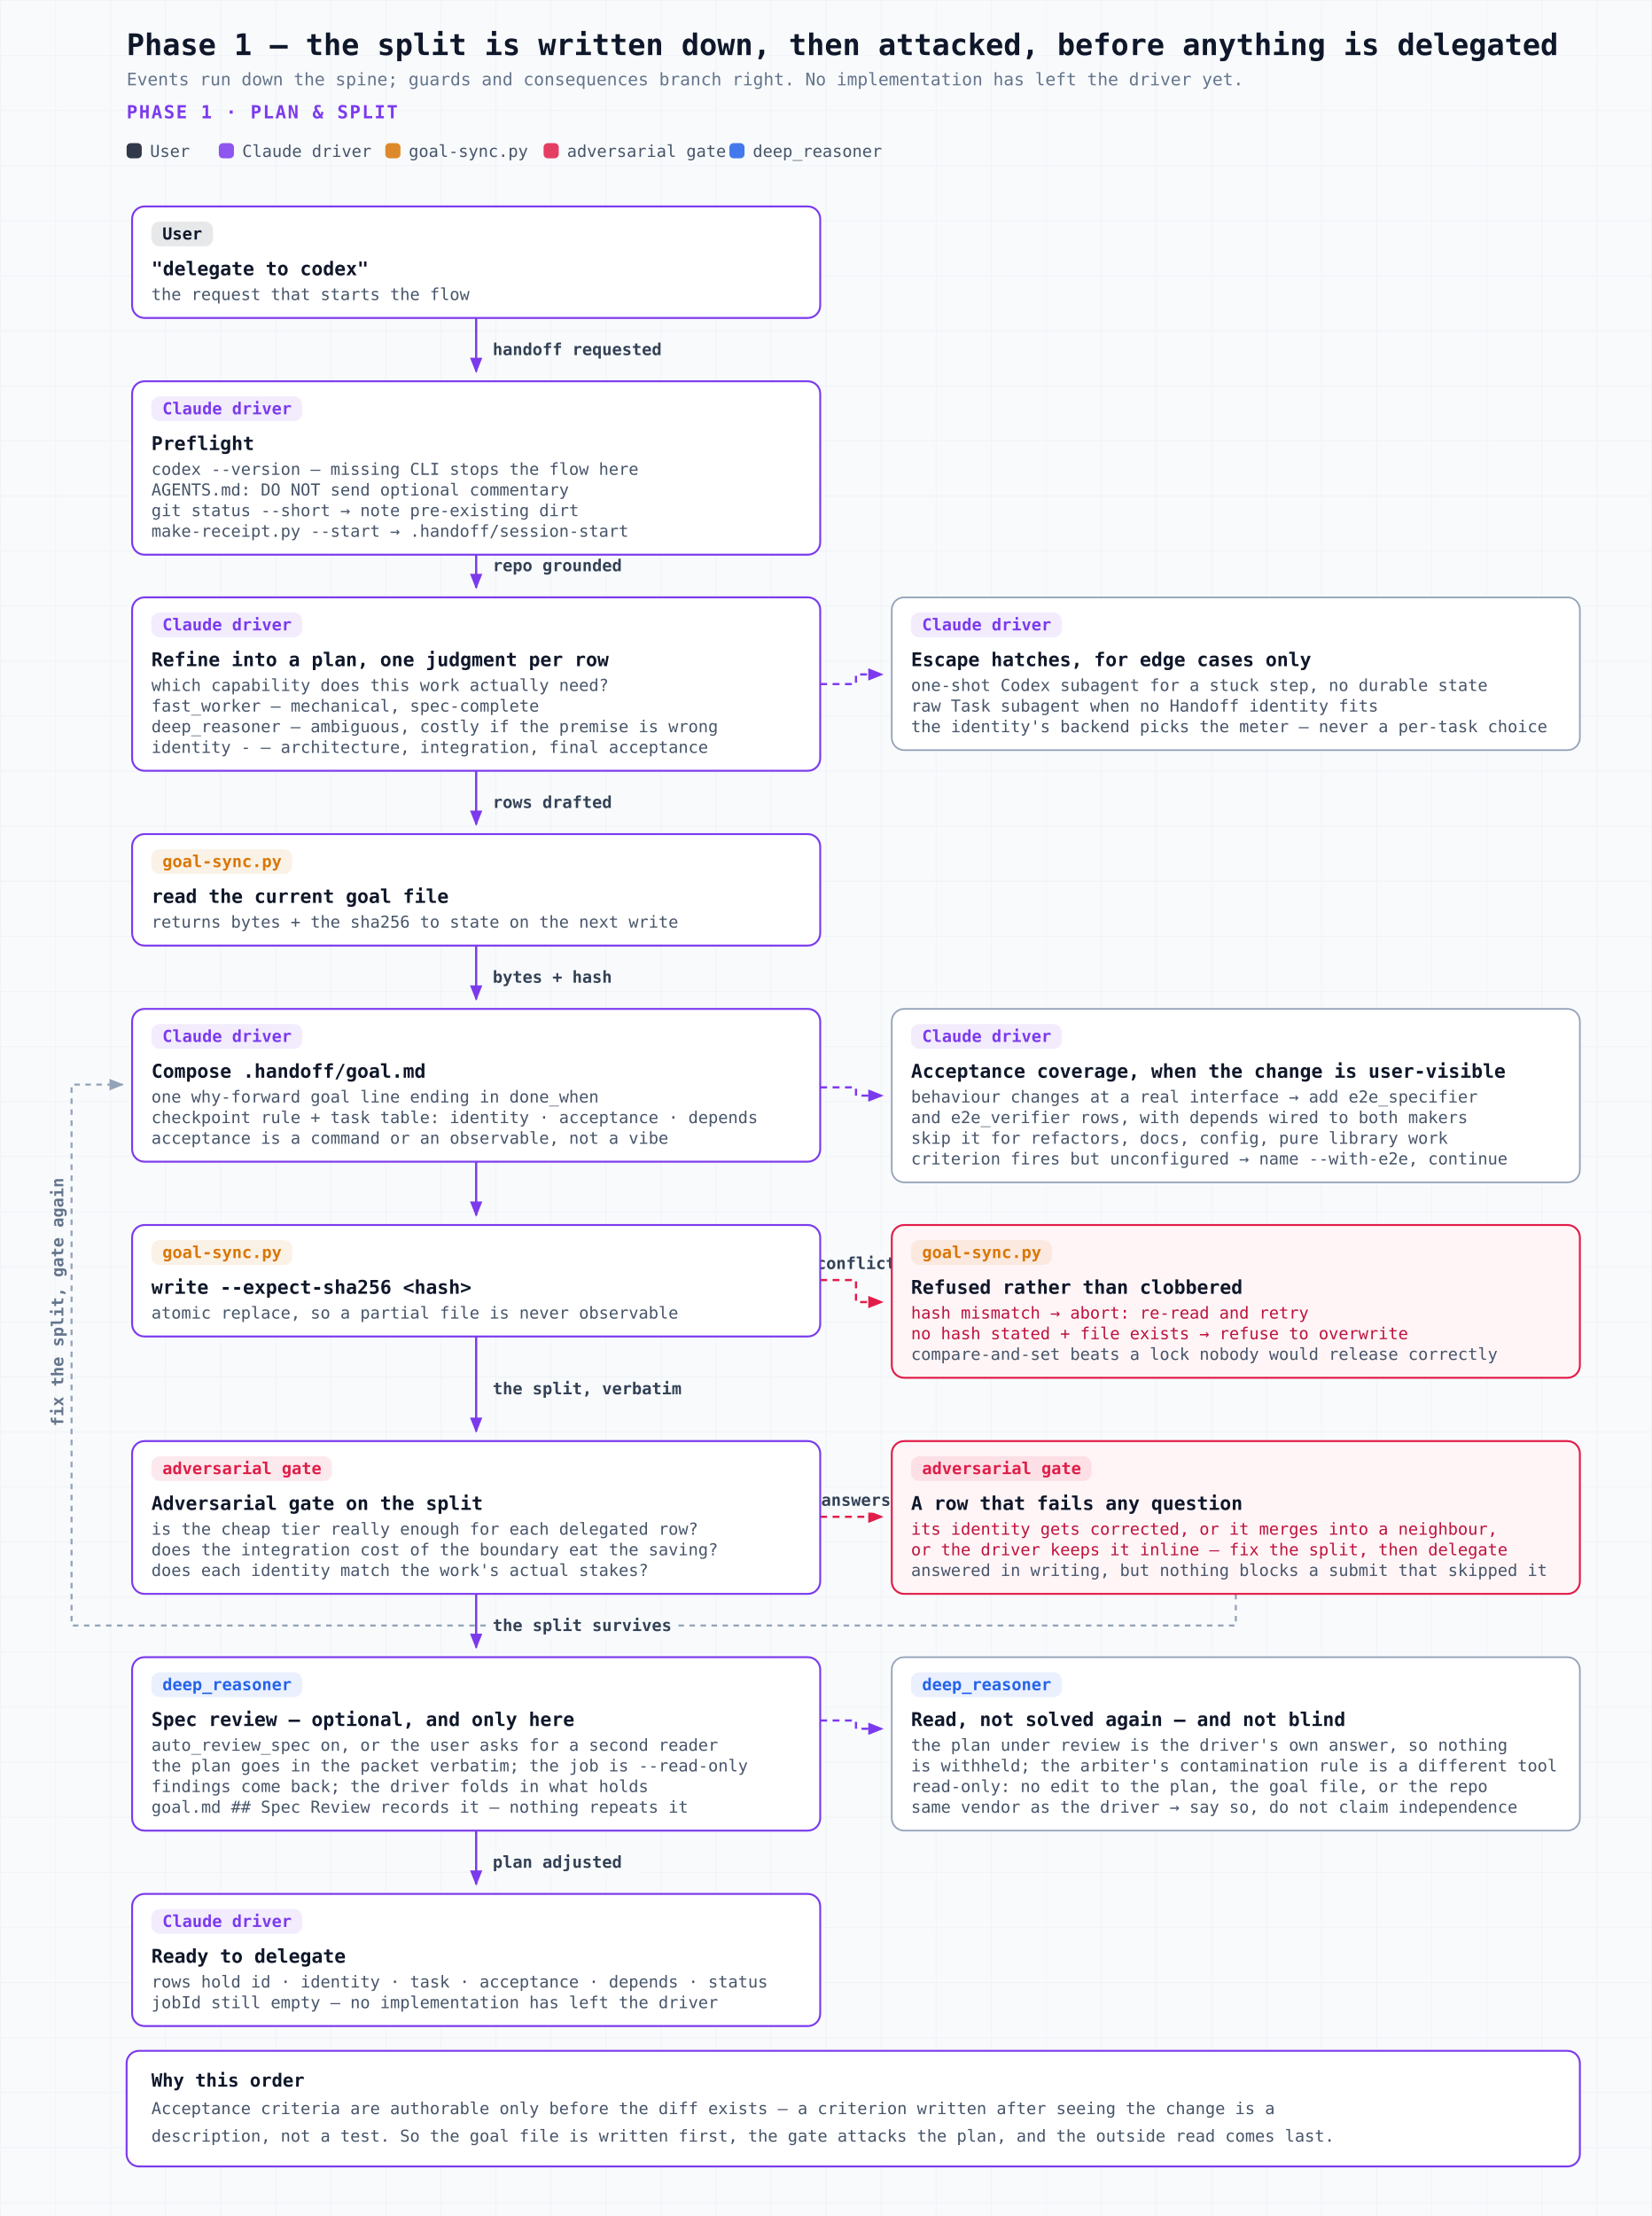
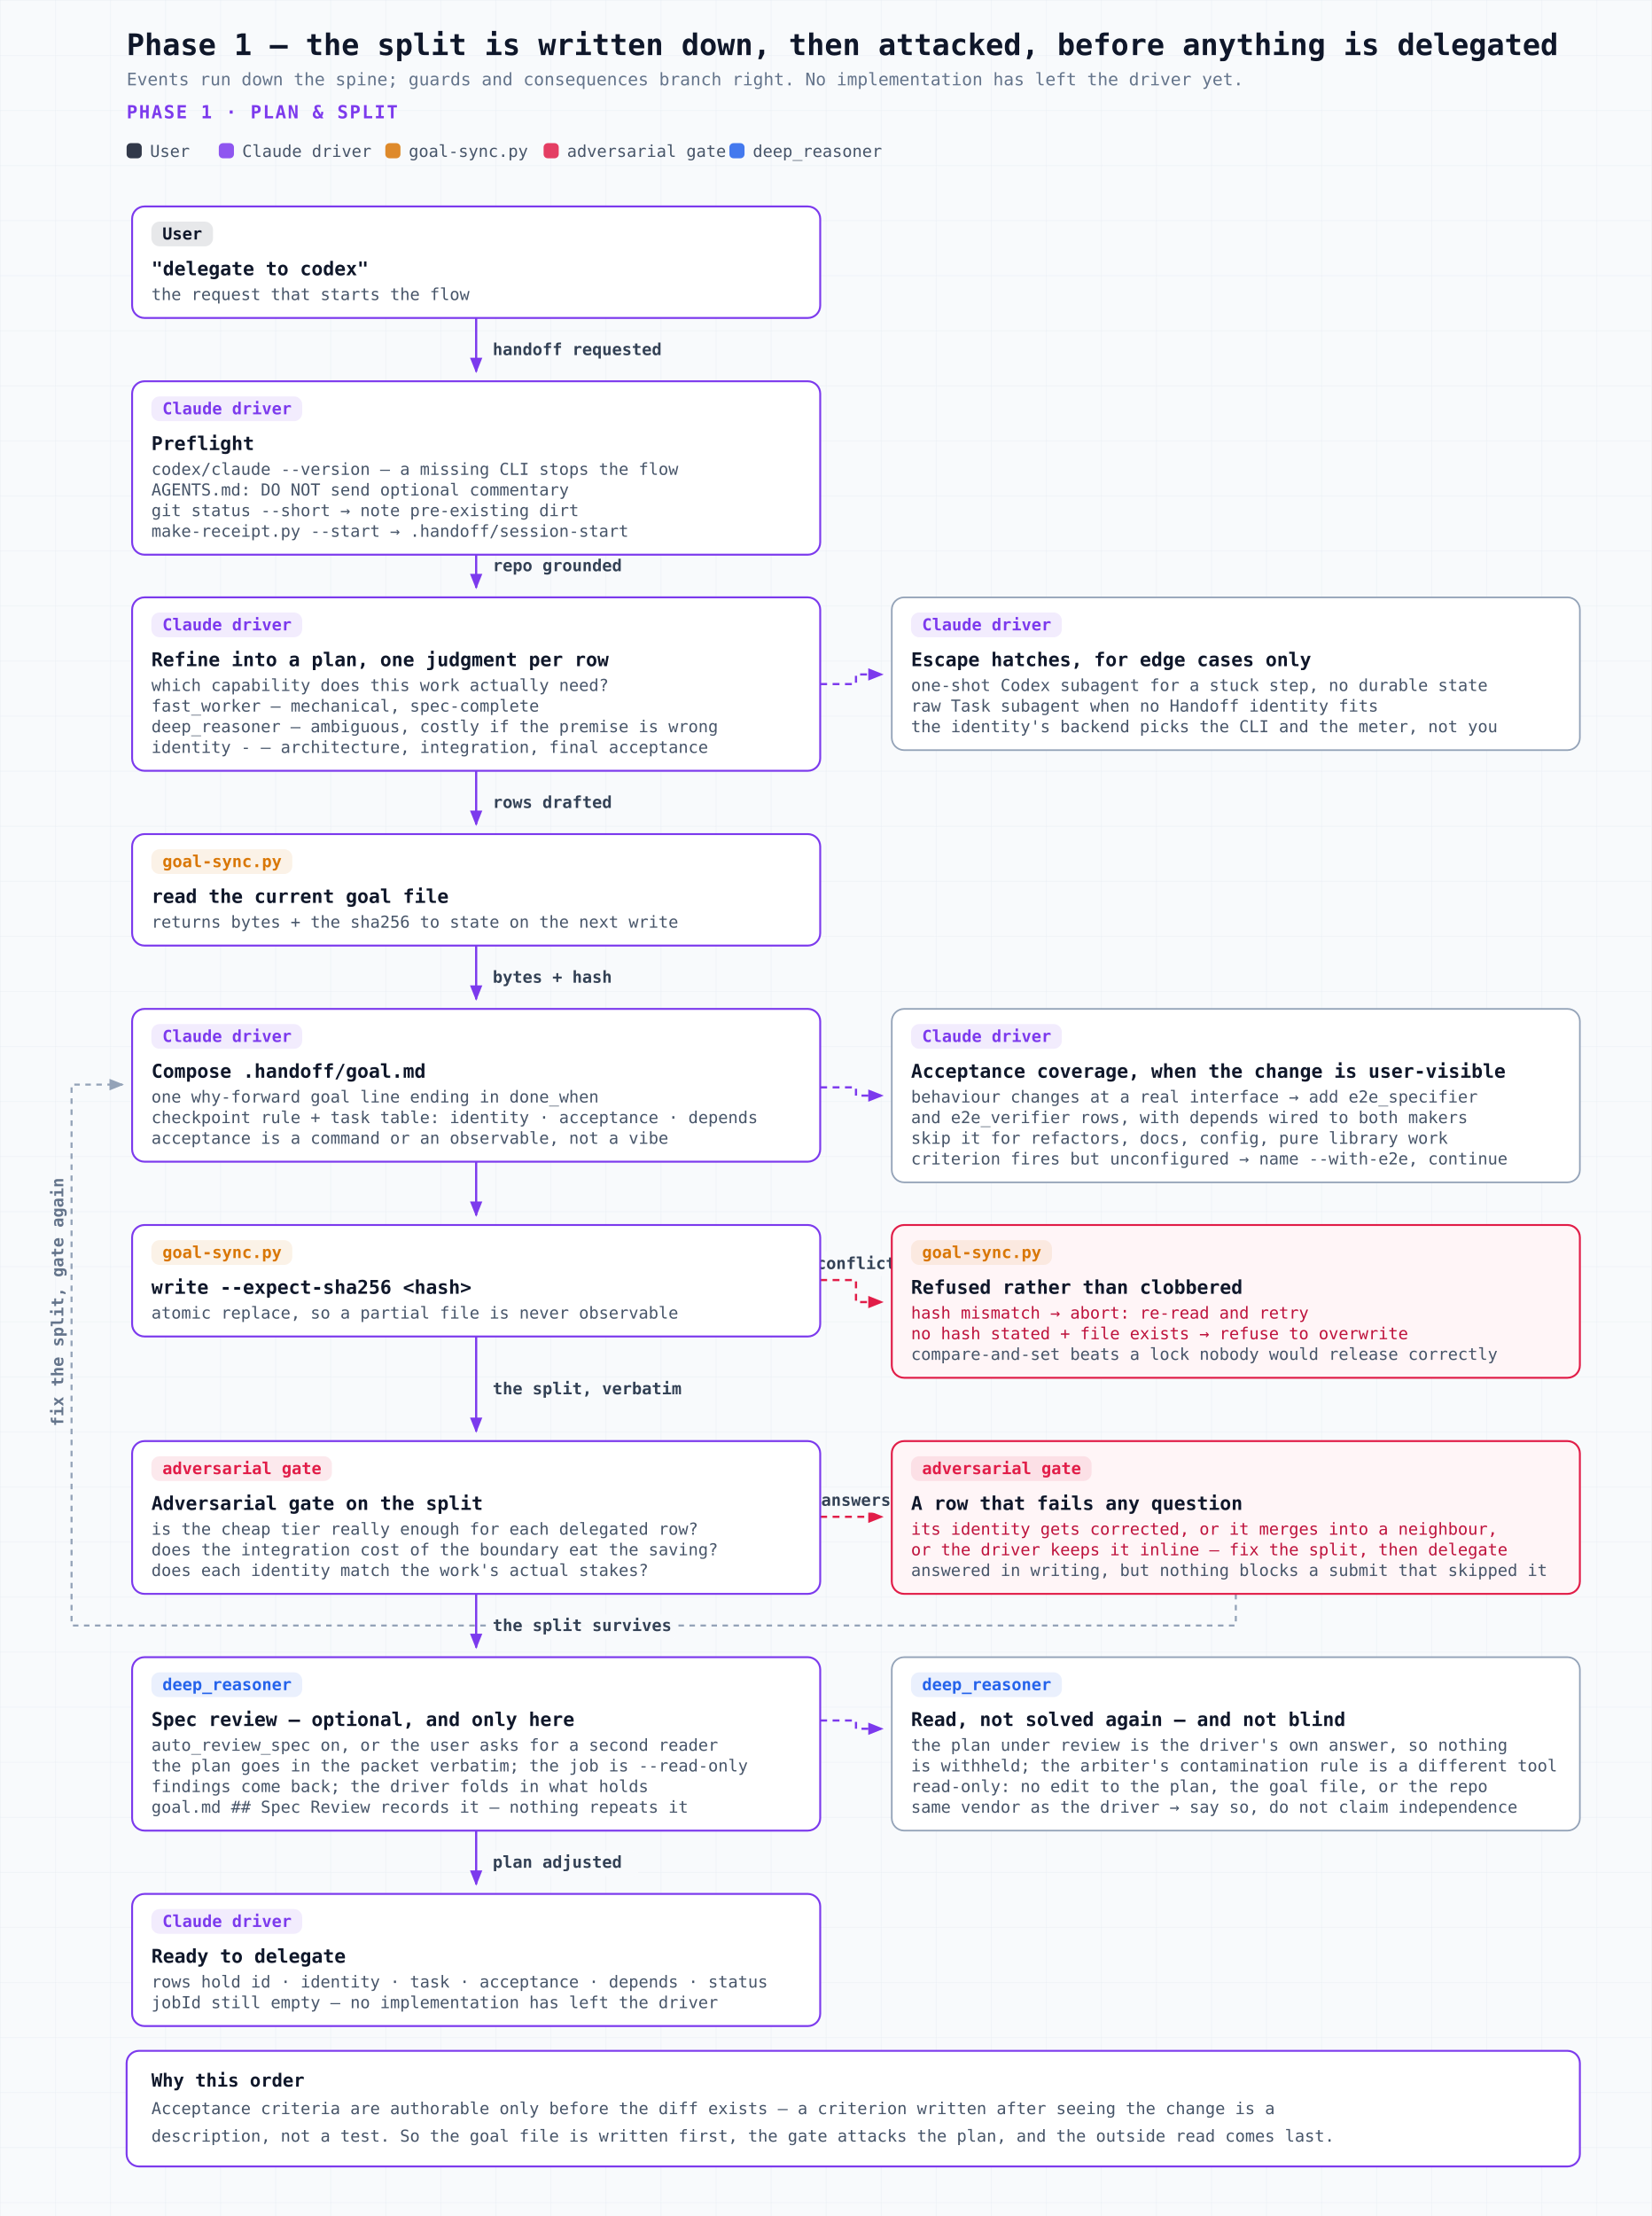
<svg xmlns="http://www.w3.org/2000/svg" viewBox="0 0 1200 1610">
  <style>
    text { font-family: 'JetBrains Mono', 'SF Mono', 'Cascadia Code', ui-monospace, monospace; }
    .title { font-size: 21.6px; font-weight: 700; fill: #0f172a; }
    .subtitle { font-size: 12.6px; fill: #64748b; }
    .phase { font-size: 13.2px; font-weight: 700; fill: #7c3aed; letter-spacing: 0.08em; }
    .pill { font-size: 12px; font-weight: 700; }
    .ntitle { font-size: 13.8px; font-weight: 700; fill: #0f172a; }
    .note { font-size: 12px; fill: #475569; }
    .warn { font-size: 12px; fill: #be123c; }
    .ev { font-size: 12px; font-weight: 700; fill: #334155; }
    .back { font-size: 12px; font-weight: 700; fill: #64748b; }
    .leg { font-size: 12px; fill: #475569; }
    .fhead { font-size: 13.2px; font-weight: 700; fill: #0f172a; }
  </style>
  <defs>
    <pattern id="grid" width="40" height="40" patternUnits="userSpaceOnUse">
      <path d="M 40 0 L 0 0 0 40" fill="none" stroke="#e6ebf2" stroke-width="0.5" />
    </pattern>
    <marker id="a" viewBox="0 0 10 10" refX="9" refY="5" markerWidth="7" markerHeight="7" orient="auto-start-reverse">
      <path d="M 0 1 L 10 5 L 0 9 z" fill="#7c3aed" />
    </marker>
    <marker id="ar" viewBox="0 0 10 10" refX="9" refY="5" markerWidth="7" markerHeight="7" orient="auto-start-reverse">
      <path d="M 0 1 L 10 5 L 0 9 z" fill="#e11d48" />
    </marker>
    <marker id="ag" viewBox="0 0 10 10" refX="9" refY="5" markerWidth="7" markerHeight="7" orient="auto-start-reverse">
      <path d="M 0 1 L 10 5 L 0 9 z" fill="#94a3b8" />
    </marker>
  </defs>
  <rect width="1200" height="1610" fill="#f8fafc" />
  <rect width="1200" height="1610" fill="url(#grid)" />
  <text x="92" y="40" class="title">Phase 1 — the split is written down, then attacked, before anything is delegated</text>
  <text x="92" y="62" class="subtitle">Events run down the spine; guards and consequences branch right. No implementation has left the driver yet.</text>
  <text x="92" y="86" class="phase">PHASE 1 · PLAN &amp; SPLIT</text>
  <rect x="92" y="104" width="11" height="11" rx="3" fill="#0f172a" opacity="0.85" />
  <text x="109" y="114" class="leg">User</text>
  <rect x="159.0" y="104" width="11" height="11" rx="3" fill="#7c3aed" opacity="0.85" />
  <text x="176.0" y="114" class="leg">Claude driver</text>
  <rect x="280.0" y="104" width="11" height="11" rx="3" fill="#d97706" opacity="0.85" />
  <text x="297.0" y="114" class="leg">goal-sync.py</text>
  <rect x="395.0" y="104" width="11" height="11" rx="3" fill="#e11d48" opacity="0.85" />
  <text x="412.0" y="114" class="leg">adversarial gate</text>
  <rect x="530.0" y="104" width="11" height="11" rx="3" fill="#2563eb" opacity="0.85" />
  <text x="547.0" y="114" class="leg">deep_reasoner</text>
  <line x1="346" y1="231" x2="346" y2="270" stroke="#7c3aed" stroke-width="1.6" marker-end="url(#a)" />
  <text x="358" y="258" class="ev">handoff requested</text>
  <line x1="346" y1="403" x2="346" y2="427" stroke="#7c3aed" stroke-width="1.6" marker-end="url(#a)" />
  <text x="358" y="415" class="ev">repo grounded</text>
  <path d="M 596 497 H 622 V 490 H 641" fill="none" stroke="#7c3aed" stroke-width="1.6" stroke-dasharray="5 4" marker-end="url(#a)" />
  <line x1="346" y1="560" x2="346" y2="599" stroke="#7c3aed" stroke-width="1.6" marker-end="url(#a)" />
  <text x="358" y="587" class="ev">rows drafted</text>
  <line x1="346" y1="687" x2="346" y2="726" stroke="#7c3aed" stroke-width="1.6" marker-end="url(#a)" />
  <text x="358" y="714" class="ev">bytes + hash</text>
  <line x1="346" y1="844" x2="346" y2="883" stroke="#7c3aed" stroke-width="1.6" marker-end="url(#a)" />
  <path d="M 596 930 H 622 V 946 H 641" fill="none" stroke="#e11d48" stroke-width="1.6" stroke-dasharray="5 4" marker-end="url(#ar)" />
  <rect x="589.2" y="909" width="65.6" height="18" rx="4" fill="#f8fafc" opacity="0.95" />
  <text x="622" y="922" class="ev" text-anchor="middle">conflict</text>
  <line x1="346" y1="971" x2="346" y2="1040" stroke="#7c3aed" stroke-width="1.6" marker-end="url(#a)" />
  <text x="358" y="1013" class="ev">the split, verbatim</text>
  <line x1="596" y1="1102" x2="641" y2="1102" stroke="#e11d48" stroke-width="1.6" stroke-dasharray="5 4" marker-end="url(#ar)" />
  <rect x="592.8" y="1081" width="58.4" height="18" rx="4" fill="#f8fafc" opacity="0.95" />
  <text x="622" y="1094" class="ev" text-anchor="middle">answers</text>
  <path d="M 898 1158 V 1181 H 52 V 788 H 89" fill="none" stroke="#94a3b8" stroke-width="1.5" stroke-dasharray="4 4" marker-end="url(#ag)" />
  <text x="46" y="946" class="back" text-anchor="middle" transform="rotate(-90 46 946)">fix the split, gate again</text>
  <line x1="346" y1="1158" x2="346" y2="1197" stroke="#7c3aed" stroke-width="1.6" marker-end="url(#a)" />
  <rect x="354" y="1173" width="137.6" height="18" rx="4" fill="#f8fafc" opacity="0.95" />
  <text x="358" y="1185" class="ev">the split survives</text>
  <rect x="96" y="150" width="500" height="81" rx="9" fill="#ffffff" stroke="#7c3aed" stroke-width="1.4" />
  <rect x="110" y="161" width="44.8" height="18" rx="6" fill="#0f172a" opacity="0.10" />
  <text x="118" y="174" class="pill" fill="#0f172a">User</text>
  <text x="110" y="200" class="ntitle">"delegate to codex"</text>
  <text x="110" y="218" class="note">the request that starts the flow</text>
  <rect x="96" y="277" width="500" height="126" rx="9" fill="#ffffff" stroke="#7c3aed" stroke-width="1.4" />
  <rect x="110" y="288" width="109.6" height="18" rx="6" fill="#7c3aed" opacity="0.10" />
  <text x="118" y="301" class="pill" fill="#7c3aed">Claude driver</text>
  <text x="110" y="327" class="ntitle">Preflight</text>
-   <text x="110" y="345" class="note">codex --version — missing CLI stops the flow here</text>
+   <text x="110" y="345" class="note">codex/claude --version — a missing CLI stops the flow</text>
  <text x="110" y="360" class="note">AGENTS.md: DO NOT send optional commentary</text>
  <text x="110" y="375" class="note">git status --short → note pre-existing dirt</text>
  <text x="110" y="390" class="note">make-receipt.py --start → .handoff/session-start</text>
  <rect x="96" y="434" width="500" height="126" rx="9" fill="#ffffff" stroke="#7c3aed" stroke-width="1.4" />
  <rect x="110" y="445" width="109.6" height="18" rx="6" fill="#7c3aed" opacity="0.10" />
  <text x="118" y="458" class="pill" fill="#7c3aed">Claude driver</text>
  <text x="110" y="484" class="ntitle">Refine into a plan, one judgment per row</text>
  <text x="110" y="502" class="note">which capability does this work actually need?</text>
  <text x="110" y="517" class="note">fast_worker — mechanical, spec-complete</text>
  <text x="110" y="532" class="note">deep_reasoner — ambiguous, costly if the premise is wrong</text>
  <text x="110" y="547" class="note">identity - — architecture, integration, final acceptance</text>
  <rect x="648" y="434" width="500" height="111" rx="9" fill="#ffffff" stroke="#94a3b8" stroke-width="1.2" />
  <rect x="662" y="445" width="109.6" height="18" rx="6" fill="#7c3aed" opacity="0.10" />
  <text x="670" y="458" class="pill" fill="#7c3aed">Claude driver</text>
  <text x="662" y="484" class="ntitle">Escape hatches, for edge cases only</text>
  <text x="662" y="502" class="note">one-shot Codex subagent for a stuck step, no durable state</text>
  <text x="662" y="517" class="note">raw Task subagent when no Handoff identity fits</text>
-   <text x="662" y="532" class="note">the identity's backend picks the meter — never a per-task choice</text>
+   <text x="662" y="532" class="note">the identity's backend picks the CLI and the meter, not you</text>
  <path d="M 596 790 H 622 V 796 H 641" fill="none" stroke="#7c3aed" stroke-width="1.6" stroke-dasharray="5 4" marker-end="url(#a)" />
  <rect x="648" y="733" width="500" height="126" rx="9" fill="#ffffff" stroke="#94a3b8" stroke-width="1.2" />
  <rect x="662" y="744" width="109.6" height="18" rx="6" fill="#7c3aed" opacity="0.10" />
  <text x="670" y="757" class="pill" fill="#7c3aed">Claude driver</text>
  <text x="662" y="783" class="ntitle">Acceptance coverage, when the change is user-visible</text>
  <text x="662" y="801" class="note">behaviour changes at a real interface → add e2e_specifier</text>
  <text x="662" y="816" class="note">and e2e_verifier rows, with depends wired to both makers</text>
  <text x="662" y="831" class="note">skip it for refactors, docs, config, pure library work</text>
  <text x="662" y="846" class="note">criterion fires but unconfigured → name --with-e2e, continue</text>
  <rect x="96" y="606" width="500" height="81" rx="9" fill="#ffffff" stroke="#7c3aed" stroke-width="1.4" />
  <rect x="110" y="617" width="102.4" height="18" rx="6" fill="#d97706" opacity="0.10" />
  <text x="118" y="630" class="pill" fill="#d97706">goal-sync.py</text>
  <text x="110" y="656" class="ntitle">read the current goal file</text>
  <text x="110" y="674" class="note">returns bytes + the sha256 to state on the next write</text>
  <rect x="96" y="733" width="500" height="111" rx="9" fill="#ffffff" stroke="#7c3aed" stroke-width="1.4" />
  <rect x="110" y="744" width="109.6" height="18" rx="6" fill="#7c3aed" opacity="0.10" />
  <text x="118" y="757" class="pill" fill="#7c3aed">Claude driver</text>
  <text x="110" y="783" class="ntitle">Compose .handoff/goal.md</text>
  <text x="110" y="801" class="note">one why-forward goal line ending in done_when</text>
  <text x="110" y="816" class="note">checkpoint rule + task table: identity · acceptance · depends</text>
  <text x="110" y="831" class="note">acceptance is a command or an observable, not a vibe</text>
  <rect x="96" y="890" width="500" height="81" rx="9" fill="#ffffff" stroke="#7c3aed" stroke-width="1.4" />
  <rect x="110" y="901" width="102.4" height="18" rx="6" fill="#d97706" opacity="0.10" />
  <text x="118" y="914" class="pill" fill="#d97706">goal-sync.py</text>
  <text x="110" y="940" class="ntitle">write --expect-sha256 &lt;hash&gt;</text>
  <text x="110" y="958" class="note">atomic replace, so a partial file is never observable</text>
  <rect x="648" y="890" width="500" height="111" rx="9" fill="#fff5f7" stroke="#e11d48" stroke-width="1.4" />
  <rect x="662" y="901" width="102.4" height="18" rx="6" fill="#d97706" opacity="0.10" />
  <text x="670" y="914" class="pill" fill="#d97706">goal-sync.py</text>
  <text x="662" y="940" class="ntitle">Refused rather than clobbered</text>
  <text x="662" y="958" class="warn">hash mismatch → abort: re-read and retry</text>
  <text x="662" y="973" class="warn">no hash stated + file exists → refuse to overwrite</text>
  <text x="662" y="988" class="note">compare-and-set beats a lock nobody would release correctly</text>
  <rect x="96" y="1047" width="500" height="111" rx="9" fill="#ffffff" stroke="#7c3aed" stroke-width="1.4" />
  <rect x="110" y="1058" width="131.2" height="18" rx="6" fill="#e11d48" opacity="0.10" />
  <text x="118" y="1071" class="pill" fill="#e11d48">adversarial gate</text>
  <text x="110" y="1097" class="ntitle">Adversarial gate on the split</text>
  <text x="110" y="1115" class="note">is the cheap tier really enough for each delegated row?</text>
  <text x="110" y="1130" class="note">does the integration cost of the boundary eat the saving?</text>
  <text x="110" y="1145" class="note">does each identity match the work's actual stakes?</text>
  <rect x="648" y="1047" width="500" height="111" rx="9" fill="#fff5f7" stroke="#e11d48" stroke-width="1.4" />
  <rect x="662" y="1058" width="131.2" height="18" rx="6" fill="#e11d48" opacity="0.10" />
  <text x="670" y="1071" class="pill" fill="#e11d48">adversarial gate</text>
  <text x="662" y="1097" class="ntitle">A row that fails any question</text>
  <text x="662" y="1115" class="warn">its identity gets corrected, or it merges into a neighbour,</text>
  <text x="662" y="1130" class="warn">or the driver keeps it inline — fix the split, then delegate</text>
  <text x="662" y="1145" class="note">answered in writing, but nothing blocks a submit that skipped it</text>
  <rect x="96" y="1204" width="500" height="126" rx="9" fill="#ffffff" stroke="#7c3aed" stroke-width="1.4" />
  <rect x="110" y="1215" width="109.6" height="18" rx="6" fill="#2563eb" opacity="0.10" />
  <text x="118" y="1228" class="pill" fill="#2563eb">deep_reasoner</text>
  <text x="110" y="1254" class="ntitle">Spec review — optional, and only here</text>
  <text x="110" y="1272" class="note">auto_review_spec on, or the user asks for a second reader</text>
  <text x="110" y="1287" class="note">the plan goes in the packet verbatim; the job is --read-only</text>
  <text x="110" y="1302" class="note">findings come back; the driver folds in what holds</text>
  <text x="110" y="1317" class="note">goal.md ## Spec Review records it — nothing repeats it</text>
  <path d="M 596 1250 H 622 V 1256 H 641" fill="none" stroke="#7c3aed" stroke-width="1.6" stroke-dasharray="5 4" marker-end="url(#a)" />
  <rect x="648" y="1204" width="500" height="126" rx="9" fill="#ffffff" stroke="#94a3b8" stroke-width="1.2" />
  <rect x="662" y="1215" width="109.6" height="18" rx="6" fill="#2563eb" opacity="0.10" />
  <text x="670" y="1228" class="pill" fill="#2563eb">deep_reasoner</text>
  <text x="662" y="1254" class="ntitle">Read, not solved again — and not blind</text>
  <text x="662" y="1272" class="note">the plan under review is the driver's own answer, so nothing</text>
  <text x="662" y="1287" class="note">is withheld; the arbiter's contamination rule is a different tool</text>
  <text x="662" y="1302" class="note">read-only: no edit to the plan, the goal file, or the repo</text>
  <text x="662" y="1317" class="note">same vendor as the driver → say so, do not claim independence</text>
  <line x1="346" y1="1330" x2="346" y2="1369" stroke="#7c3aed" stroke-width="1.6" marker-end="url(#a)" />
  <rect x="354" y="1345" width="110" height="18" rx="4" fill="#f8fafc" opacity="0.95" />
  <text x="358" y="1357" class="ev">plan adjusted</text>
  <rect x="96" y="1376" width="500" height="96" rx="9" fill="#ffffff" stroke="#7c3aed" stroke-width="1.4" />
  <rect x="110" y="1387" width="109.6" height="18" rx="6" fill="#7c3aed" opacity="0.10" />
  <text x="118" y="1400" class="pill" fill="#7c3aed">Claude driver</text>
  <text x="110" y="1426" class="ntitle">Ready to delegate</text>
  <text x="110" y="1444" class="note">rows hold id · identity · task · acceptance · depends · status</text>
  <text x="110" y="1459" class="note">jobId still empty — no implementation has left the driver</text>
  <rect x="92" y="1490" width="1056" height="84" rx="9" fill="#ffffff" stroke="#7c3aed" stroke-width="1.4" />
  <text x="110" y="1516" class="fhead">Why this order</text>
  <text x="110" y="1536" class="note">Acceptance criteria are authorable only before the diff exists — a criterion written after seeing the change is a</text>
  <text x="110" y="1556" class="note">description, not a test. So the goal file is written first, the gate attacks the plan, and the outside read comes last.</text>
</svg>
